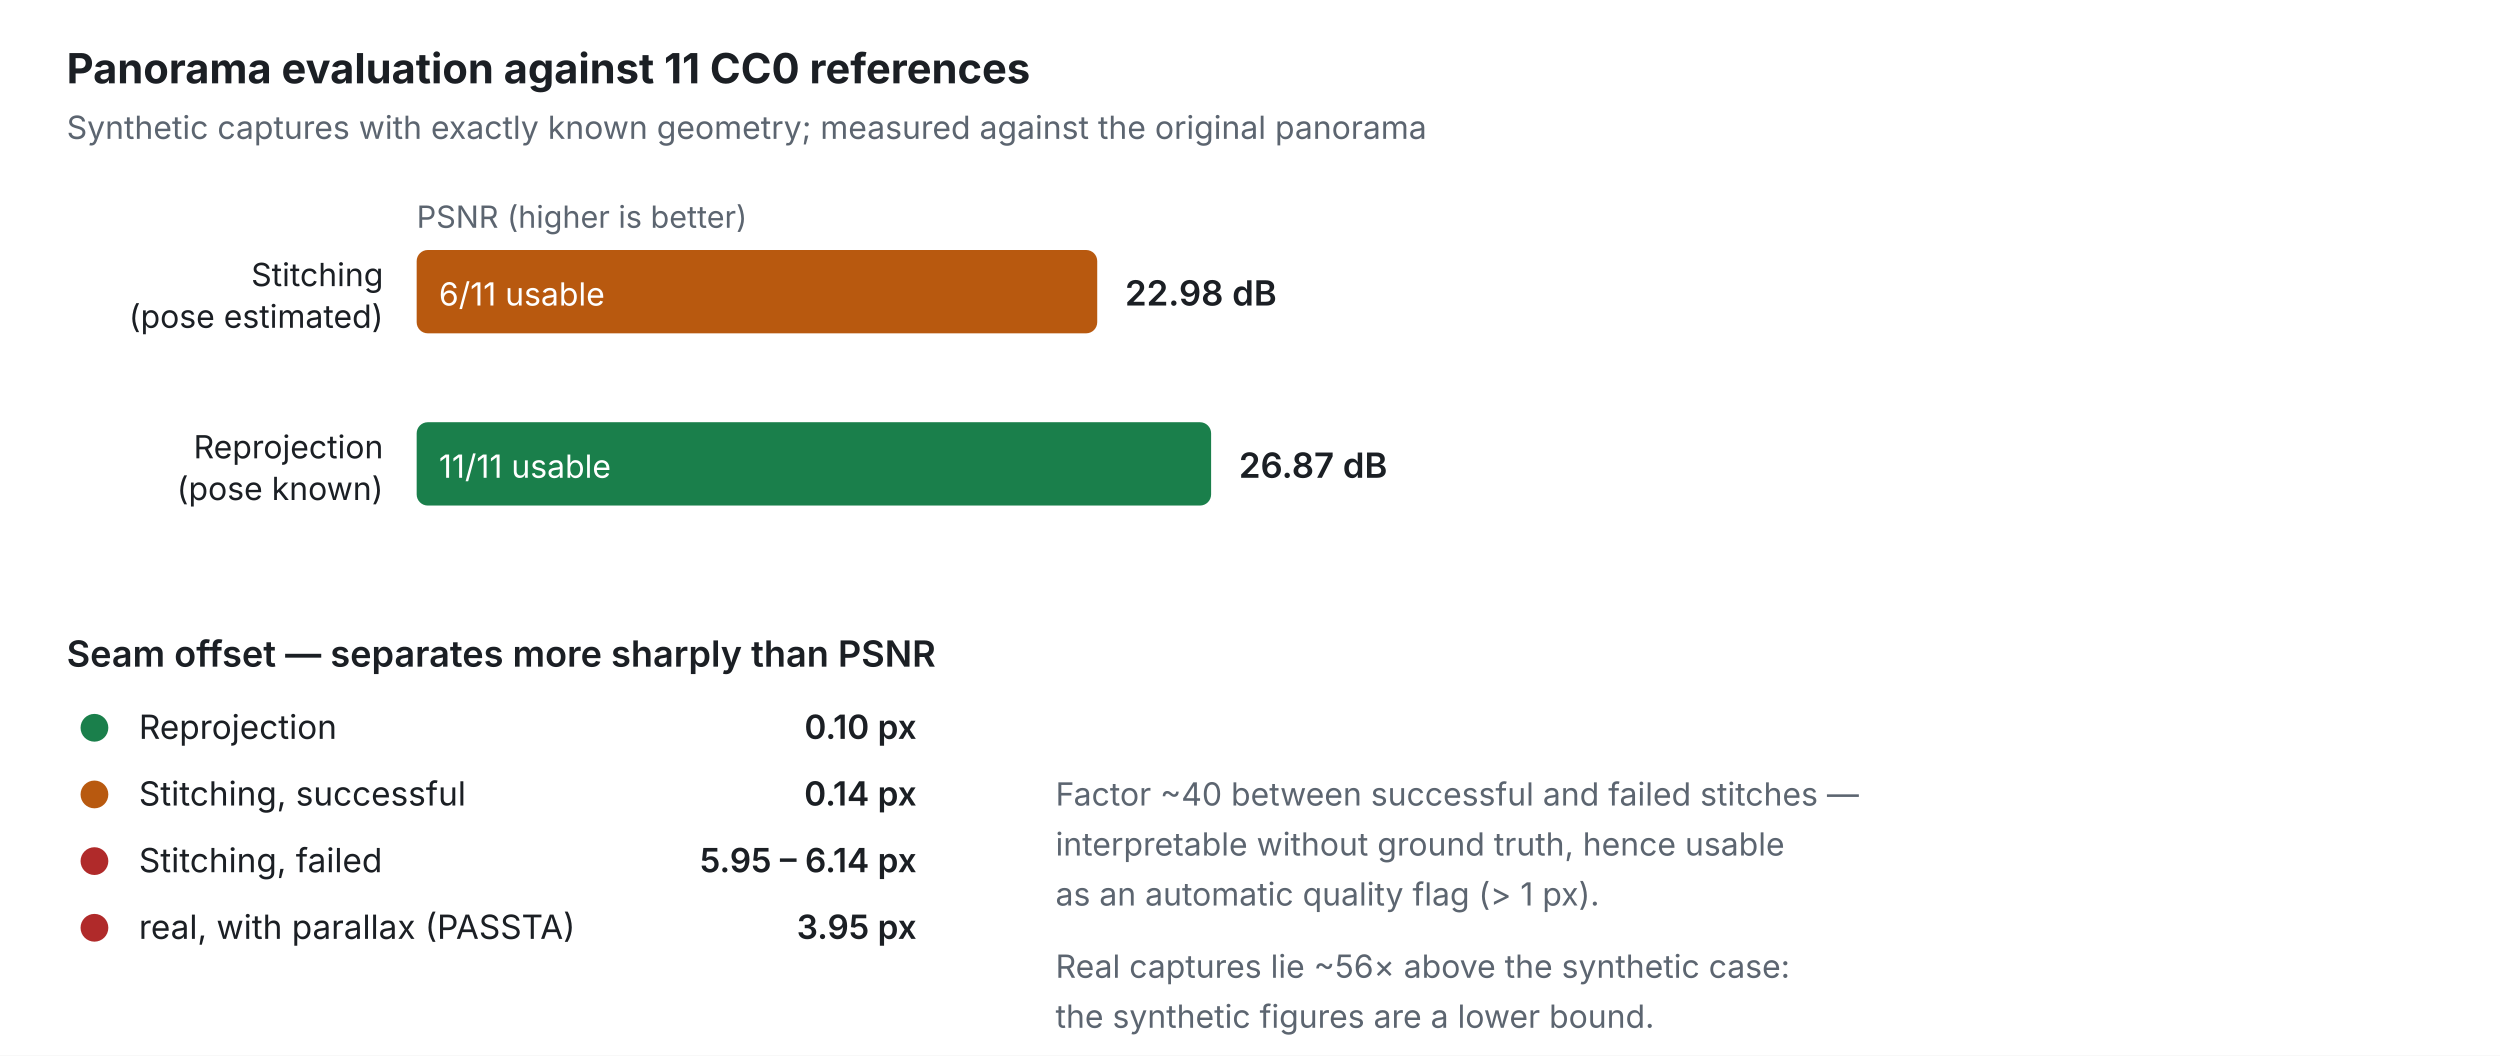
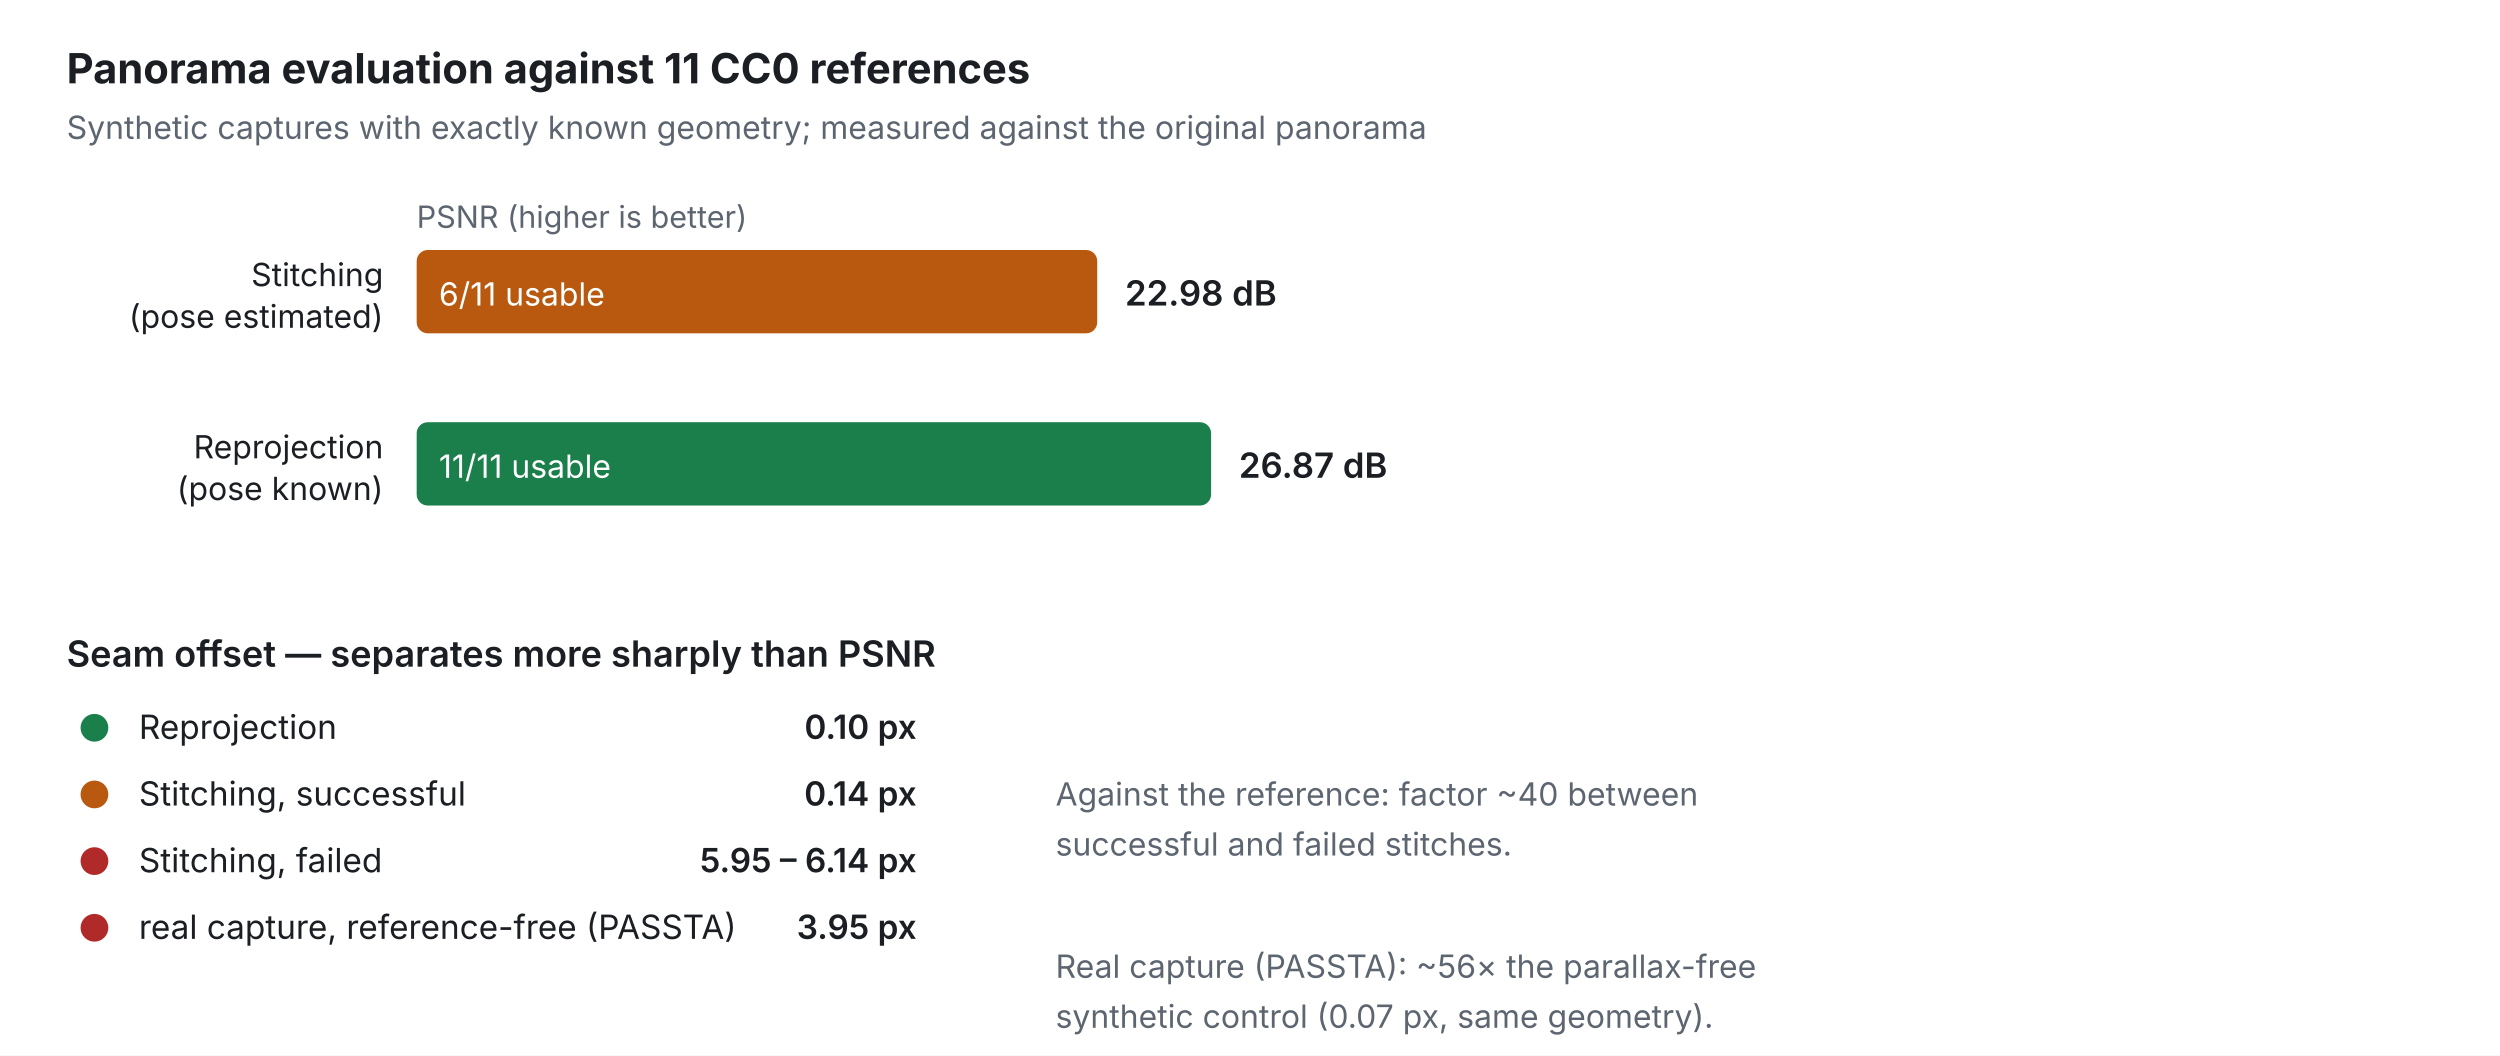
<svg xmlns="http://www.w3.org/2000/svg" width="900" height="380" viewBox="0 0 900 380" font-family="system-ui,-apple-system,sans-serif">
  <rect width="900" height="380" fill="#ffffff" />
  <text x="24" y="30" font-size="15" font-weight="700" fill="#1b1f24">Panorama evaluation against 11 CC0 references</text>
  <text x="24" y="50" font-size="11.5" fill="#5c6570">Synthetic captures with exactly known geometry; measured against the original panorama</text>
  <rect x="150" y="90" width="245" height="30" rx="4" fill="#b8590f" />
  <text x="405" y="110" font-size="12.5" font-weight="600" fill="#1b1f24">22.98 dB</text>
  <text x="138" y="103" font-size="11.5" fill="#1b1f24" text-anchor="end">Stitching</text>
  <text x="138" y="118" font-size="11.5" fill="#1b1f24" text-anchor="end">(pose estimated)</text>
  <text x="158" y="110" font-size="11.5" fill="#fff">6/11 usable</text>
  <rect x="150" y="152" width="286" height="30" rx="4" fill="#1a7f4b" />
  <text x="446" y="172" font-size="12.5" font-weight="600" fill="#1b1f24">26.87 dB</text>
  <text x="138" y="165" font-size="11.5" fill="#1b1f24" text-anchor="end">Reprojection</text>
  <text x="138" y="180" font-size="11.5" fill="#1b1f24" text-anchor="end">(pose known)</text>
  <text x="158" y="172" font-size="11.5" fill="#fff">11/11 usable</text>
  <text x="150" y="82" font-size="11" fill="#5c6570">PSNR (higher is better)</text>
  <text x="24" y="240" font-size="13" font-weight="600" fill="#1b1f24">Seam offset — separates more sharply than PSNR</text>
  <circle cx="34" cy="262" r="5" fill="#1a7f4b" />
  <text x="50" y="266" font-size="12" fill="#1b1f24">Reprojection</text>
  <text x="330" y="266" font-size="12" font-weight="600" fill="#1b1f24" text-anchor="end">0.10 px</text>
  <circle cx="34" cy="286" r="5" fill="#b8590f" />
  <text x="50" y="290" font-size="12" fill="#1b1f24">Stitching, successful</text>
  <text x="330" y="290" font-size="12" font-weight="600" fill="#1b1f24" text-anchor="end">0.14 px</text>
  <circle cx="34" cy="310" r="5" fill="#b02a2a" />
  <text x="50" y="314" font-size="12" fill="#1b1f24">Stitching, failed</text>
  <text x="330" y="314" font-size="12" font-weight="600" fill="#1b1f24" text-anchor="end">5.95 – 6.14 px</text>
  <circle cx="34" cy="334" r="5" fill="#b02a2a" />
-   <text x="50" y="338" font-size="12" fill="#1b1f24">real, with parallax (PASSTA)</text>
+   <text x="50" y="338" font-size="12" fill="#1b1f24">real capture, reference-free (PASSTA)</text>
  <text x="330" y="338" font-size="12" font-weight="600" fill="#1b1f24" text-anchor="end">3.95 px</text>
-   <text x="380" y="290" font-size="11.5" fill="#5c6570">Factor ~40 between successful and failed stitches —</text>
-   <text x="380" y="308" font-size="11.5" fill="#5c6570">interpretable without ground truth, hence usable</text>
-   <text x="380" y="326" font-size="11.5" fill="#5c6570">as an automatic quality flag (&gt; 1 px).</text>
-   <text x="380" y="352" font-size="11.5" fill="#5c6570">Real captures lie ~56× above the synthetic case:</text>
-   <text x="380" y="370" font-size="11.5" fill="#5c6570">the synthetic figures are a lower bound.</text>
+   <text x="380" y="290" font-size="11.5" fill="#5c6570">Against the reference: factor ~40 between</text>
+   <text x="380" y="308" font-size="11.5" fill="#5c6570">successful and failed stitches.</text>
+   <text x="380" y="326" font-size="11.5" fill="#5c6570" />
+   <text x="380" y="352" font-size="11.5" fill="#5c6570">Real capture (PASSTA): ~56× the parallax-free</text>
+   <text x="380" y="370" font-size="11.5" fill="#5c6570">synthetic control (0.07 px, same geometry).</text>
</svg>
